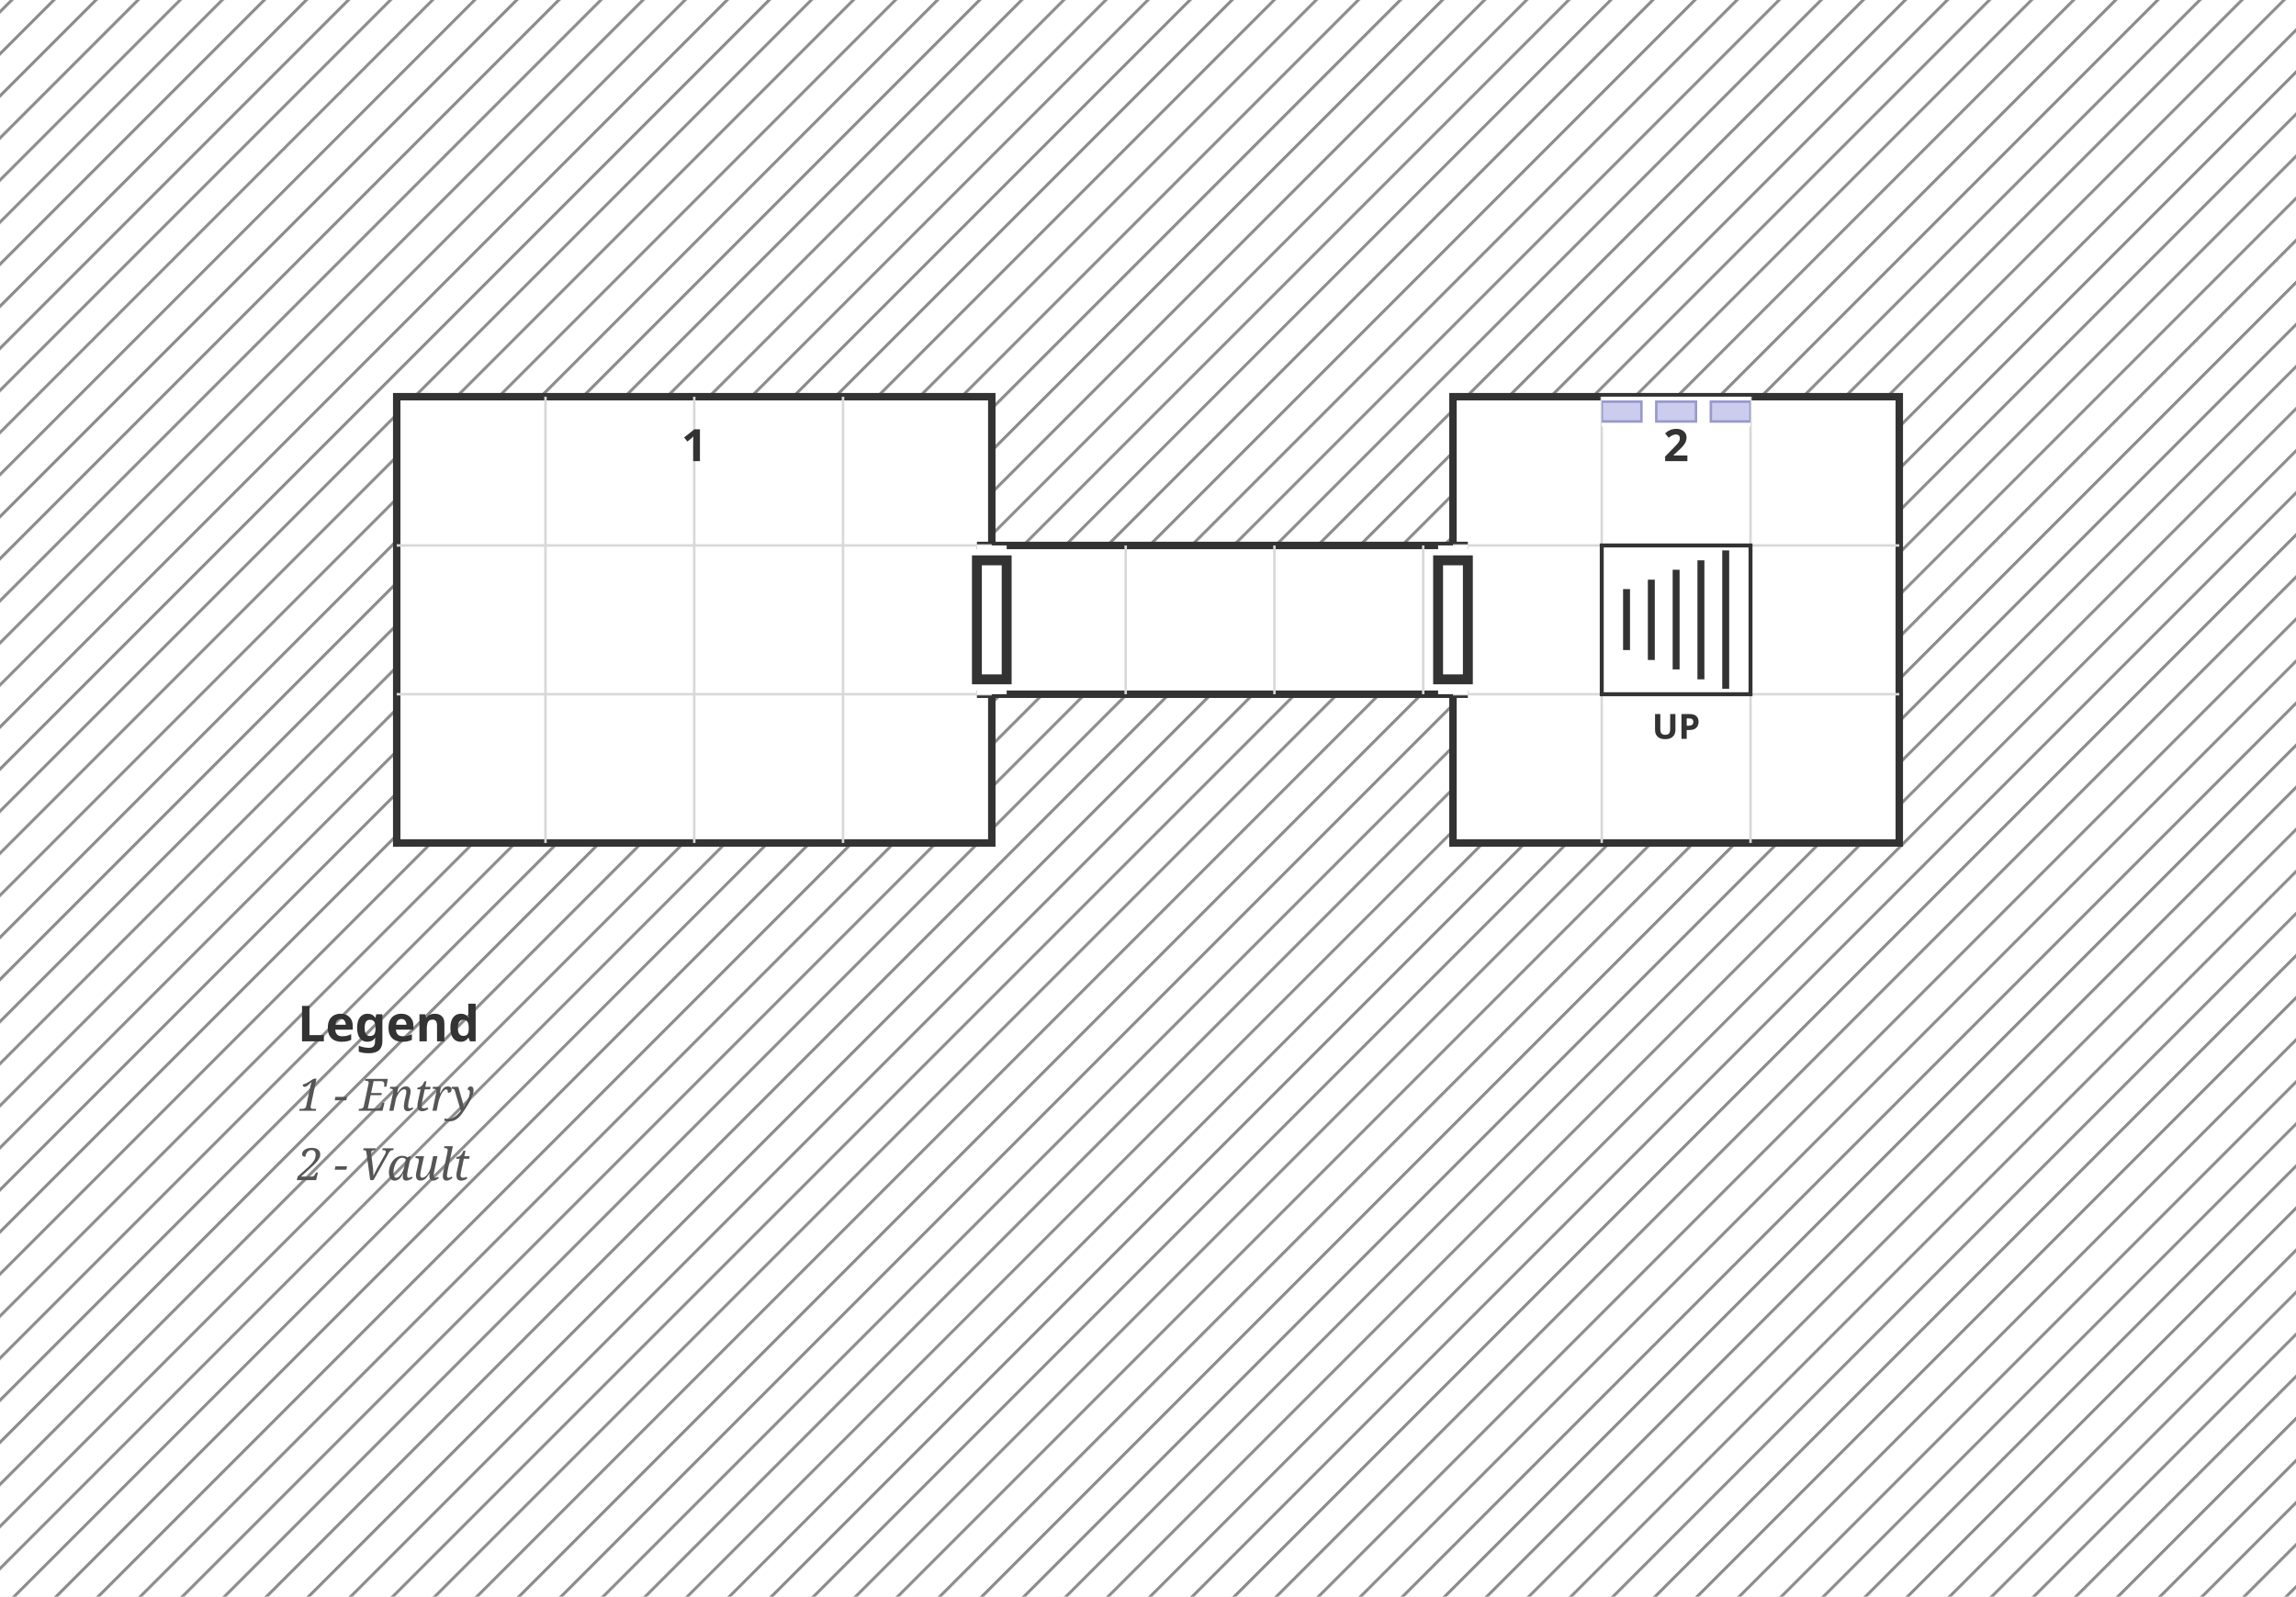
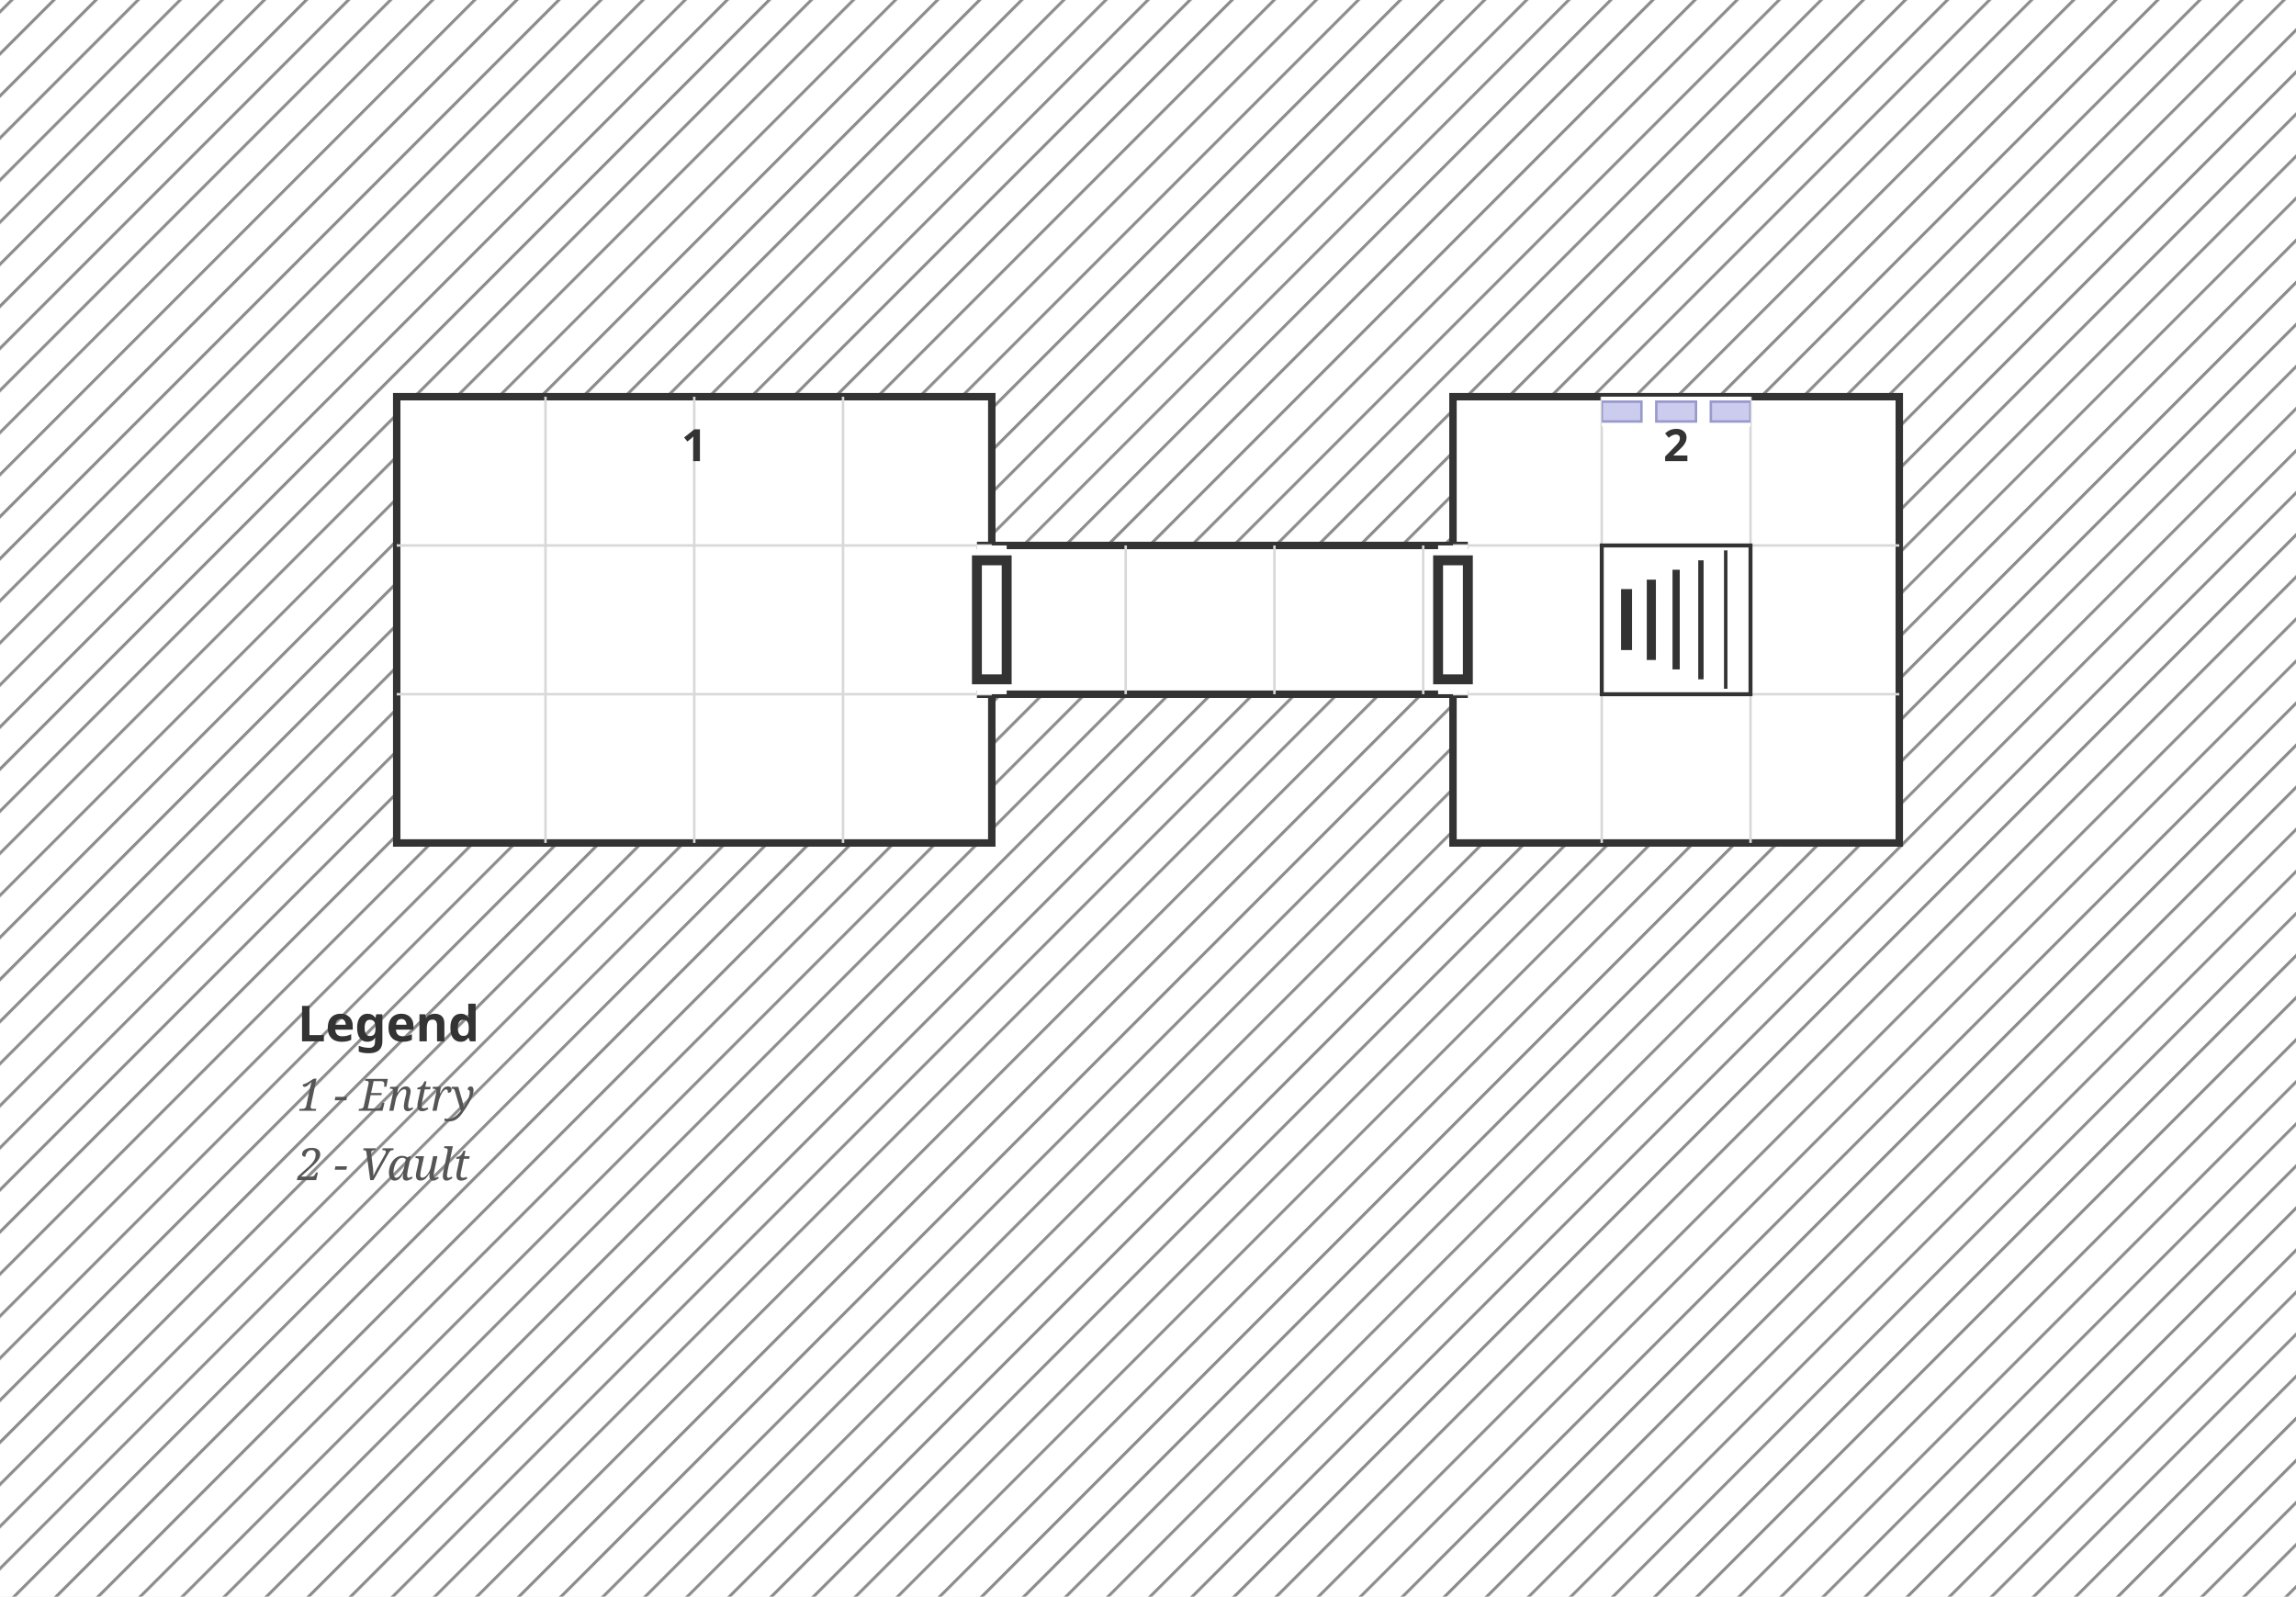
<svg xmlns="http://www.w3.org/2000/svg" viewBox="-140 -125 463 322" width="463" height="322">
  <defs>
    <pattern id="hatch" width="6" height="6" patternTransform="rotate(45 0 0)" patternUnits="userSpaceOnUse">
      <line x1="0" y1="0" x2="0" y2="6" stroke="#888" stroke-width="1.2" />
    </pattern>
    <symbol id="door-open" viewBox="0 0 30 30">
      <rect x="0" y="12" width="30" height="6" fill="white" />
      <rect x="0" y="11" width="4" height="8" fill="#333" />
      <rect x="26" y="11" width="4" height="8" fill="#333" />
    </symbol>
    <symbol id="door-closed" viewBox="0 0 30 30">
      <rect x="0" y="12" width="30" height="6" fill="white" />
      <rect x="2" y="13" width="26" height="4" fill="#333" />
    </symbol>
    <symbol id="door-locked" viewBox="0 0 30 30">
      <rect x="0" y="12" width="30" height="6" fill="white" />
      <rect x="2" y="11" width="26" height="8" fill="#333" />
      <rect x="4" y="13" width="22" height="4" fill="white" />
    </symbol>
    <symbol id="door-secret" viewBox="0 0 30 30">
      <line x1="0" y1="15" x2="30" y2="15" stroke="#888" stroke-width="1.2" stroke-dasharray="6,6" />
    </symbol>
    <symbol id="feat-ladder" viewBox="0 0 30 30">
      <line x1="8" y1="3" x2="8" y2="27" stroke="#333" stroke-width="1.5" />
      <line x1="22" y1="3" x2="22" y2="27" stroke="#333" stroke-width="1.5" />
      <line x1="8" y1="7" x2="22" y2="7" stroke="#333" stroke-width="1" />
      <line x1="8" y1="13" x2="22" y2="13" stroke="#333" stroke-width="1" />
      <line x1="8" y1="19" x2="22" y2="19" stroke="#333" stroke-width="1" />
      <line x1="8" y1="25" x2="22" y2="25" stroke="#333" stroke-width="1" />
    </symbol>
    <symbol id="feat-pillar" viewBox="0 0 30 30">
      <circle cx="15" cy="15" r="10" fill="#666" stroke="#333" stroke-width="1" />
      <circle cx="15" cy="15" r="7" fill="#888" />
    </symbol>
    <symbol id="feat-statue" viewBox="0 0 30 30">
      <polygon points="15,3 27,15 15,27 3,15" fill="#ccc" stroke="#333" stroke-width="1.2" />
      <line x1="15" y1="7" x2="15" y2="23" stroke="#333" stroke-width="0.8" />
      <line x1="7" y1="15" x2="23" y2="15" stroke="#333" stroke-width="0.8" />
    </symbol>
    <symbol id="feat-pool" viewBox="0 0 30 30">
      <rect x="2" y="2" width="26" height="26" rx="8" fill="white" stroke="#99c" stroke-width="1" />
      <path d="M 6 10 Q 10 7 14 10 Q 18 13 22 10" fill="none" stroke="#99c" stroke-width="1.2" />
      <path d="M 6 16 Q 10 13 14 16 Q 18 19 22 16" fill="none" stroke="#99c" stroke-width="1.2" />
      <path d="M 6 22 Q 10 19 14 22 Q 18 25 22 22" fill="none" stroke="#99c" stroke-width="1.2" />
    </symbol>
    <symbol id="feat-stream" viewBox="0 0 30 30">
      <path d="M 0 12 Q 5 8 10 14 Q 15 20 20 14 Q 25 8 30 12" fill="none" stroke="#99c" stroke-width="1.8" />
      <path d="M 0 18 Q 5 14 10 20 Q 15 26 20 20 Q 25 14 30 18" fill="none" stroke="#99c" stroke-width="1.8" />
    </symbol>
    <symbol id="feat-stalactite" viewBox="0 0 30 30">
      <polygon points="7,2  4,16  10,16" fill="#666" />
      <polygon points="15,2 12,13  18,13" fill="#666" />
      <polygon points="23,2 20,18  26,18" fill="#666" />
    </symbol>
    <symbol id="feat-stalagmite" viewBox="0 0 30 30">
      <polygon points="7,28  4,14  10,14" fill="#666" />
      <polygon points="15,28 12,17  18,17" fill="#666" />
      <polygon points="23,28 20,12  26,12" fill="#666" />
    </symbol>
    <symbol id="feat-crevasse" viewBox="0 0 30 30">
      <polygon points="0,15 5,10 9,16 13,8 17,18 21,9 25,16 30,15 30,20 25,20 21,14 17,23 13,13 9,21 5,15 0,20" fill="#555" stroke="#333" stroke-width="0.5" />
    </symbol>
    <symbol id="feat-window" viewBox="0 0 30 6">
      <rect x="0" y="0" width="30" height="6" fill="white" />
      <rect x="0" y="1" width="8" height="4" fill="#cce" stroke="#99c" stroke-width="0.5" />
      <rect x="11" y="1" width="8" height="4" fill="#cce" stroke="#99c" stroke-width="0.5" />
      <rect x="22" y="1" width="8" height="4" fill="#cce" stroke="#99c" stroke-width="0.5" />
    </symbol>
    <symbol id="feat-arrow-slit" viewBox="0 0 30 6">
      <rect x="0" y="0" width="30" height="6" fill="white" />
      <rect x="12" y="1" width="6" height="4" fill="#555" />
    </symbol>
    <symbol id="feat-illusory-wall" viewBox="0 0 30 4">
      <line x1="0" y1="2" x2="30" y2="2" stroke="#888" stroke-width="1.5" stroke-dasharray="4,3" />
    </symbol>
    <symbol id="feat-fireplace" viewBox="0 0 30 20">
      <rect x="0" y="0" width="30" height="20" fill="#555" stroke="#333" stroke-width="1" />
      <path d="M 7 19 L 7 8 A 8 8 0 0 1 23 8 L 23 19 Z" fill="white" />
      <path d="M 11 17 Q 15 9 19 17" fill="none" stroke="#c63" stroke-width="1.5" />
    </symbol>
    <symbol id="feat-bed" viewBox="0 0 30 24">
      <rect x="1" y="1" width="28" height="22" fill="white" stroke="#333" stroke-width="1" />
      <rect x="1" y="1" width="28" height="7" fill="#ddd" stroke="#333" stroke-width="0.5" />
      <circle cx="8" cy="5" r="3" fill="white" stroke="#333" stroke-width="0.5" />
      <circle cx="22" cy="5" r="3" fill="white" stroke="#333" stroke-width="0.5" />
    </symbol>
    <symbol id="feat-curtain" viewBox="0 0 30 16">
      <line x1="0" y1="2" x2="30" y2="2" stroke="#333" stroke-width="1.5" />
      <path d="M 0 2 Q 3 14 6 8 Q 9 2 12 14 Q 15 2 18 14 Q 21 2 24 14 Q 27 2 30 8" fill="none" stroke="#333" stroke-width="1.2" />
    </symbol>
  </defs>
  <rect x="-140" y="-125" width="463" height="322" fill="white" />
  <rect x="-140" y="-125" width="463" height="322" fill="url(#hatch)" />
  <rect x="57" y="-15" width="99" height="30" fill="white" />
  <rect x="-60" y="-45" width="120" height="90" fill="white" />
  <rect x="153" y="-45" width="90" height="90" fill="white" />
  <line x1="57" y1="-15" x2="156" y2="-15" stroke="#333" stroke-width="1.5" />
  <line x1="57" y1="15" x2="156" y2="15" stroke="#333" stroke-width="1.5" />
  <rect x="-60" y="-45" width="120" height="90" fill="none" stroke="#333" stroke-width="1.5" />
  <rect x="153" y="-45" width="90" height="90" fill="none" stroke="#333" stroke-width="1.5" />
  <line x1="-30" y1="-45" x2="-30" y2="45" stroke="#d8d8d8" stroke-width="0.5" />
  <line x1="0" y1="-45" x2="0" y2="45" stroke="#d8d8d8" stroke-width="0.5" />
  <line x1="30" y1="-45" x2="30" y2="45" stroke="#d8d8d8" stroke-width="0.5" />
  <line x1="-60" y1="-15" x2="60" y2="-15" stroke="#d8d8d8" stroke-width="0.5" />
  <line x1="-60" y1="15" x2="60" y2="15" stroke="#d8d8d8" stroke-width="0.5" />
  <line x1="183" y1="-45" x2="183" y2="45" stroke="#d8d8d8" stroke-width="0.5" />
  <line x1="213" y1="-45" x2="213" y2="45" stroke="#d8d8d8" stroke-width="0.5" />
  <line x1="153" y1="-15" x2="243" y2="-15" stroke="#d8d8d8" stroke-width="0.5" />
  <line x1="153" y1="15" x2="243" y2="15" stroke="#d8d8d8" stroke-width="0.5" />
  <line x1="87" y1="-15" x2="87" y2="15" stroke="#d8d8d8" stroke-width="0.5" />
  <line x1="117" y1="-15" x2="117" y2="15" stroke="#d8d8d8" stroke-width="0.5" />
  <line x1="147" y1="-15" x2="147" y2="15" stroke="#d8d8d8" stroke-width="0.5" />
  <g transform="rotate(270,198,0)">
    <rect x="183" y="-15" width="30" height="30" fill="white" stroke="#333" stroke-width="0.8" />
-     <line x1="191.9" y1="-10.0" x2="204.2" y2="-10.0" stroke="#333" stroke-width="1.4" />
-     <line x1="189.9" y1="-5.0" x2="206.1" y2="-5.0" stroke="#333" stroke-width="1.4" />
-     <line x1="188.0" y1="0.0" x2="208.1" y2="0.0" stroke="#333" stroke-width="1.4" />
-     <line x1="186.0" y1="5.0" x2="210.0" y2="5.0" stroke="#333" stroke-width="1.4" />
-     <line x1="184.1" y1="10.0" x2="212.0" y2="10.0" stroke="#333" stroke-width="1.4" />
+     <line x1="191.9" y1="-10.0" x2="204.2" y2="-10.0" stroke="#333" stroke-width="2.22" />
+     <line x1="189.9" y1="-5.0" x2="206.1" y2="-5.0" stroke="#333" stroke-width="1.84" />
+     <line x1="188.0" y1="0.0" x2="208.1" y2="0.0" stroke="#333" stroke-width="1.46" />
+     <line x1="186.0" y1="5.0" x2="210.0" y2="5.0" stroke="#333" stroke-width="1.08" />
+     <line x1="184.1" y1="10.0" x2="212.0" y2="10.0" stroke="#333" stroke-width="0.70" />
  </g>
-   <text x="198" y="24" text-anchor="middle" fill="#333" font-size="7" font-family="sans-serif" font-weight="bold">UP</text>
  <use href="#feat-window" x="183" y="-45" width="30" height="6" transform="rotate(180,198,-42)" />
  <use href="#door-locked" x="45" y="-15" width="30" height="30" preserveAspectRatio="none" transform="rotate(90,60,0)" />
  <use href="#door-locked" x="138" y="-15" width="30" height="30" preserveAspectRatio="none" transform="rotate(90,153,0)" />
  <text x="0" y="-32" text-anchor="middle" dominant-baseline="auto" fill="#333" font-size="9" font-family="sans-serif" font-weight="bold">1</text>
  <text x="198" y="-32" text-anchor="middle" dominant-baseline="auto" fill="#333" font-size="9" font-family="sans-serif" font-weight="bold">2</text>
  <text x="-80" y="85" fill="#333" font-size="10" font-family="sans-serif" font-weight="bold">Legend</text>
  <text x="-80" y="99" fill="#555" font-size="9" font-family="serif" font-style="italic">1 - Entry</text>
  <text x="-80" y="113" fill="#555" font-size="9" font-family="serif" font-style="italic">2 - Vault</text>
</svg>
